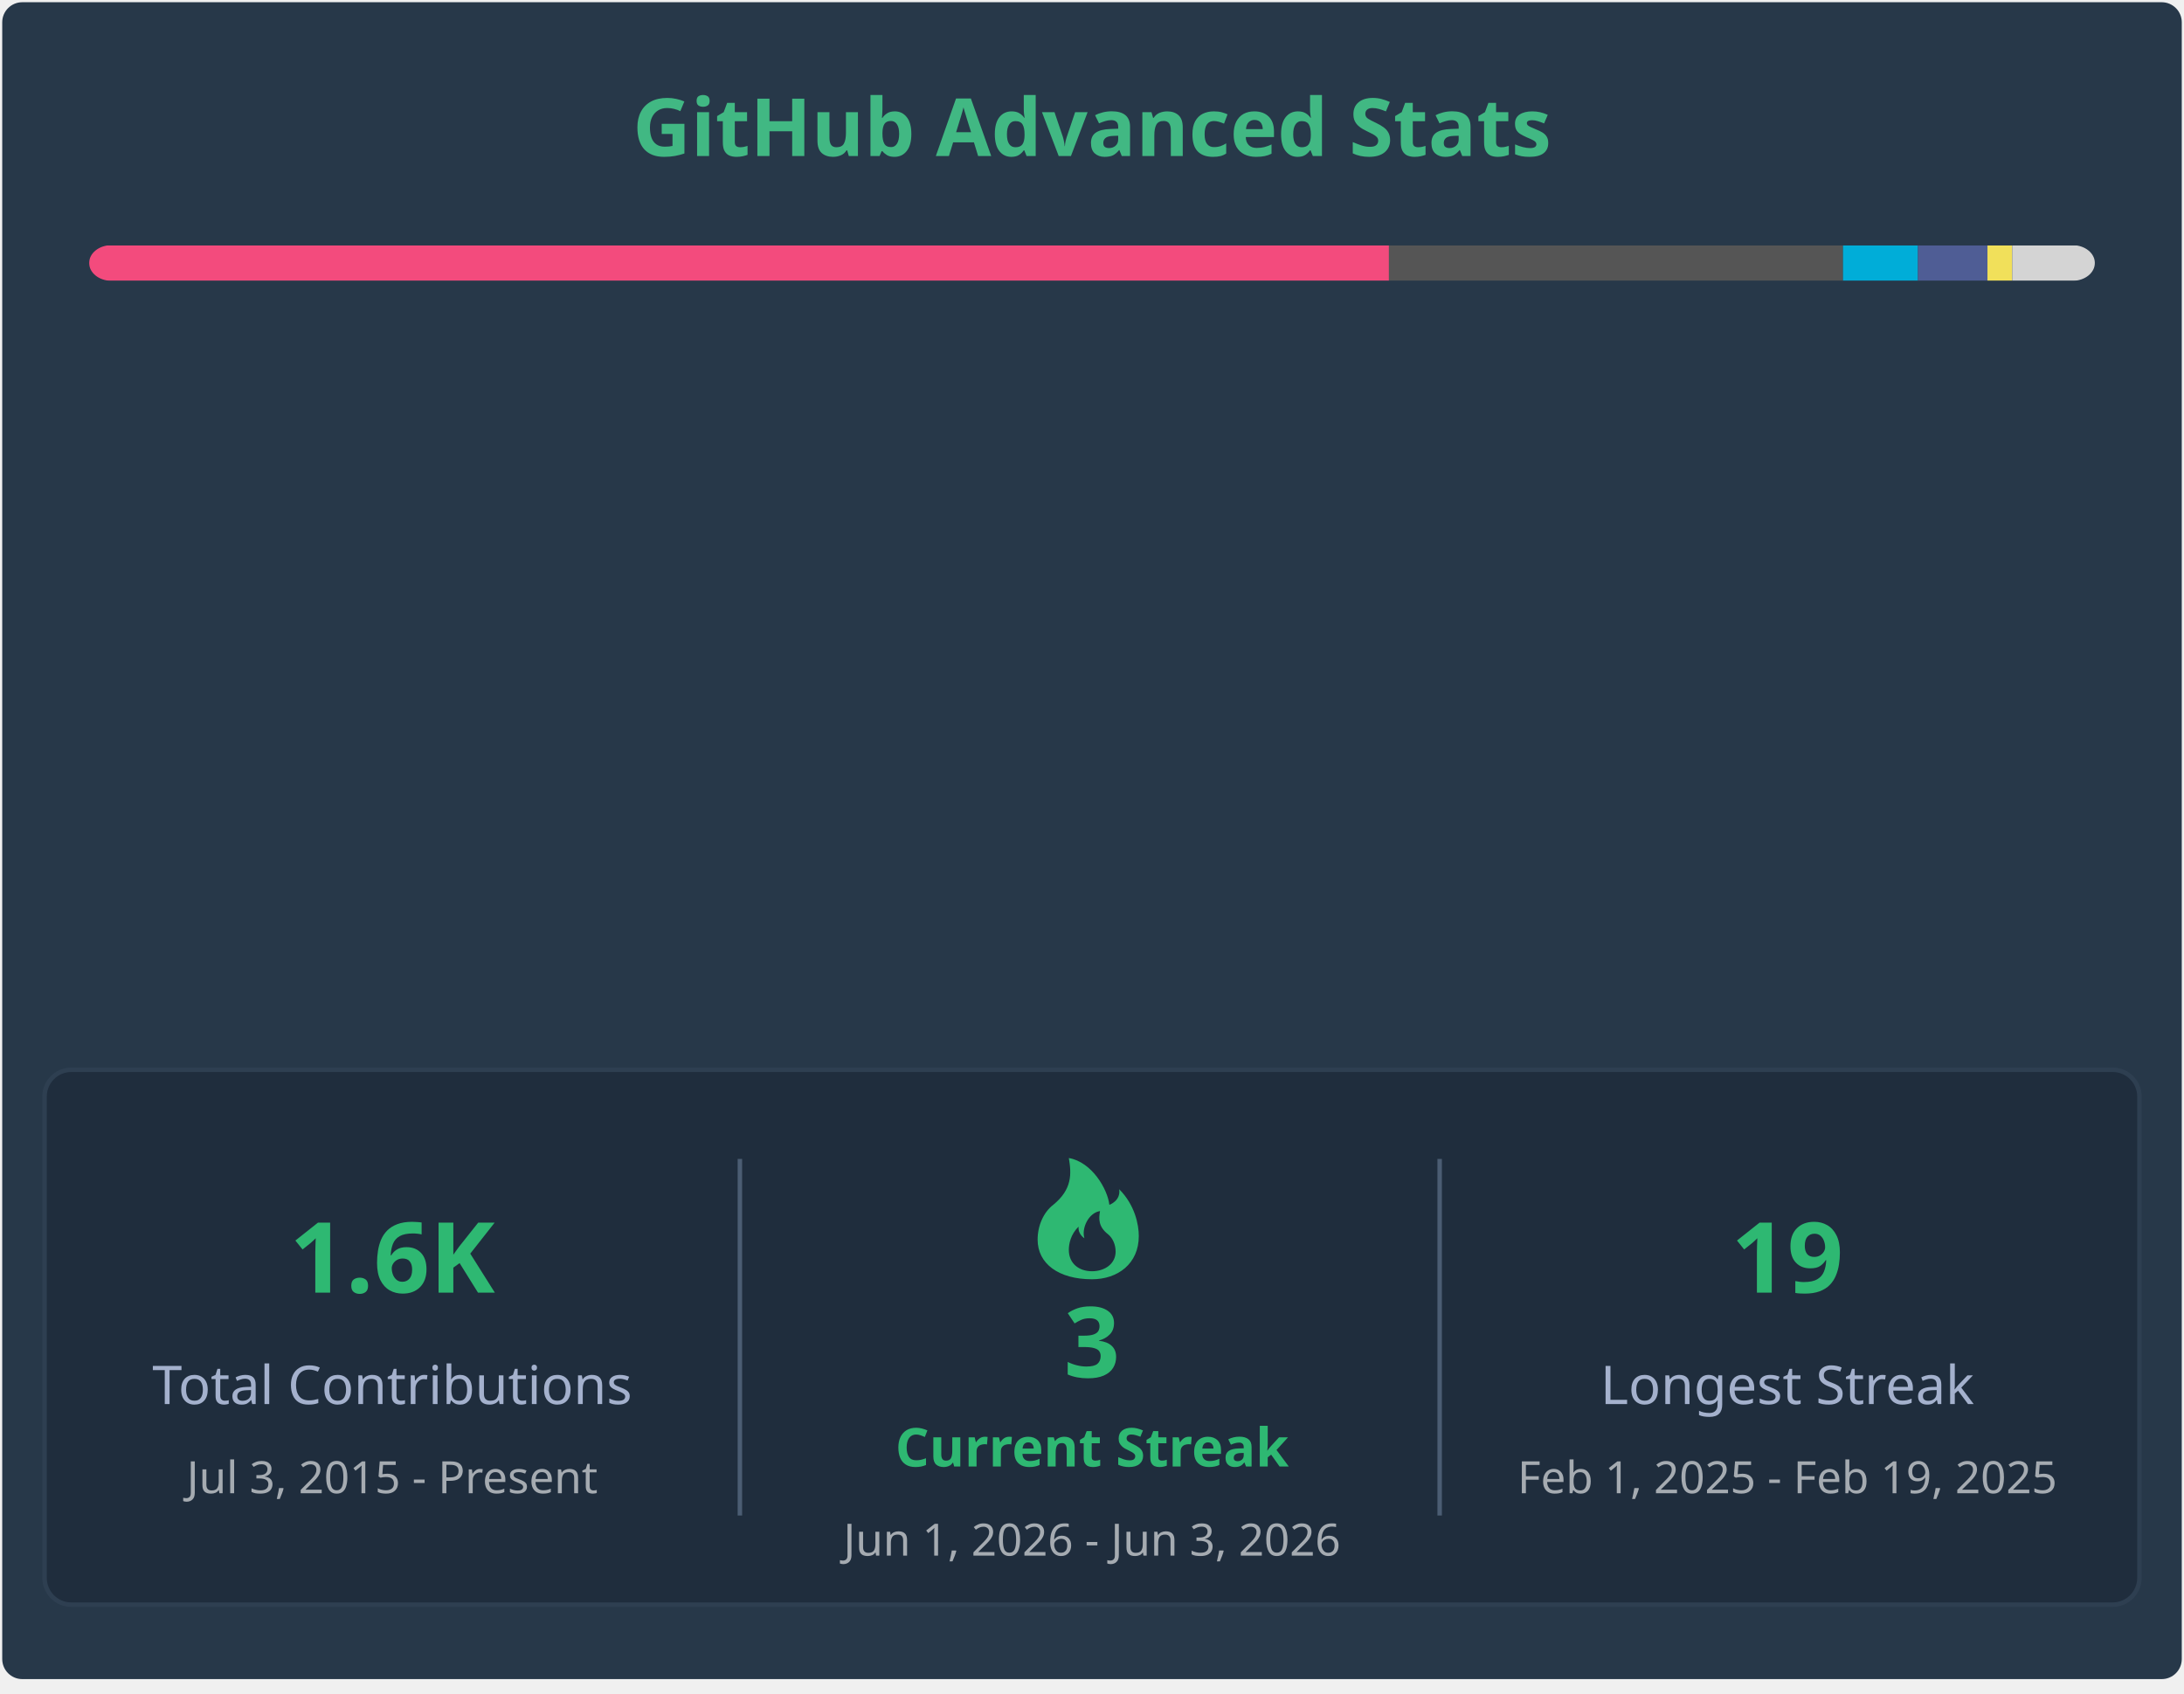
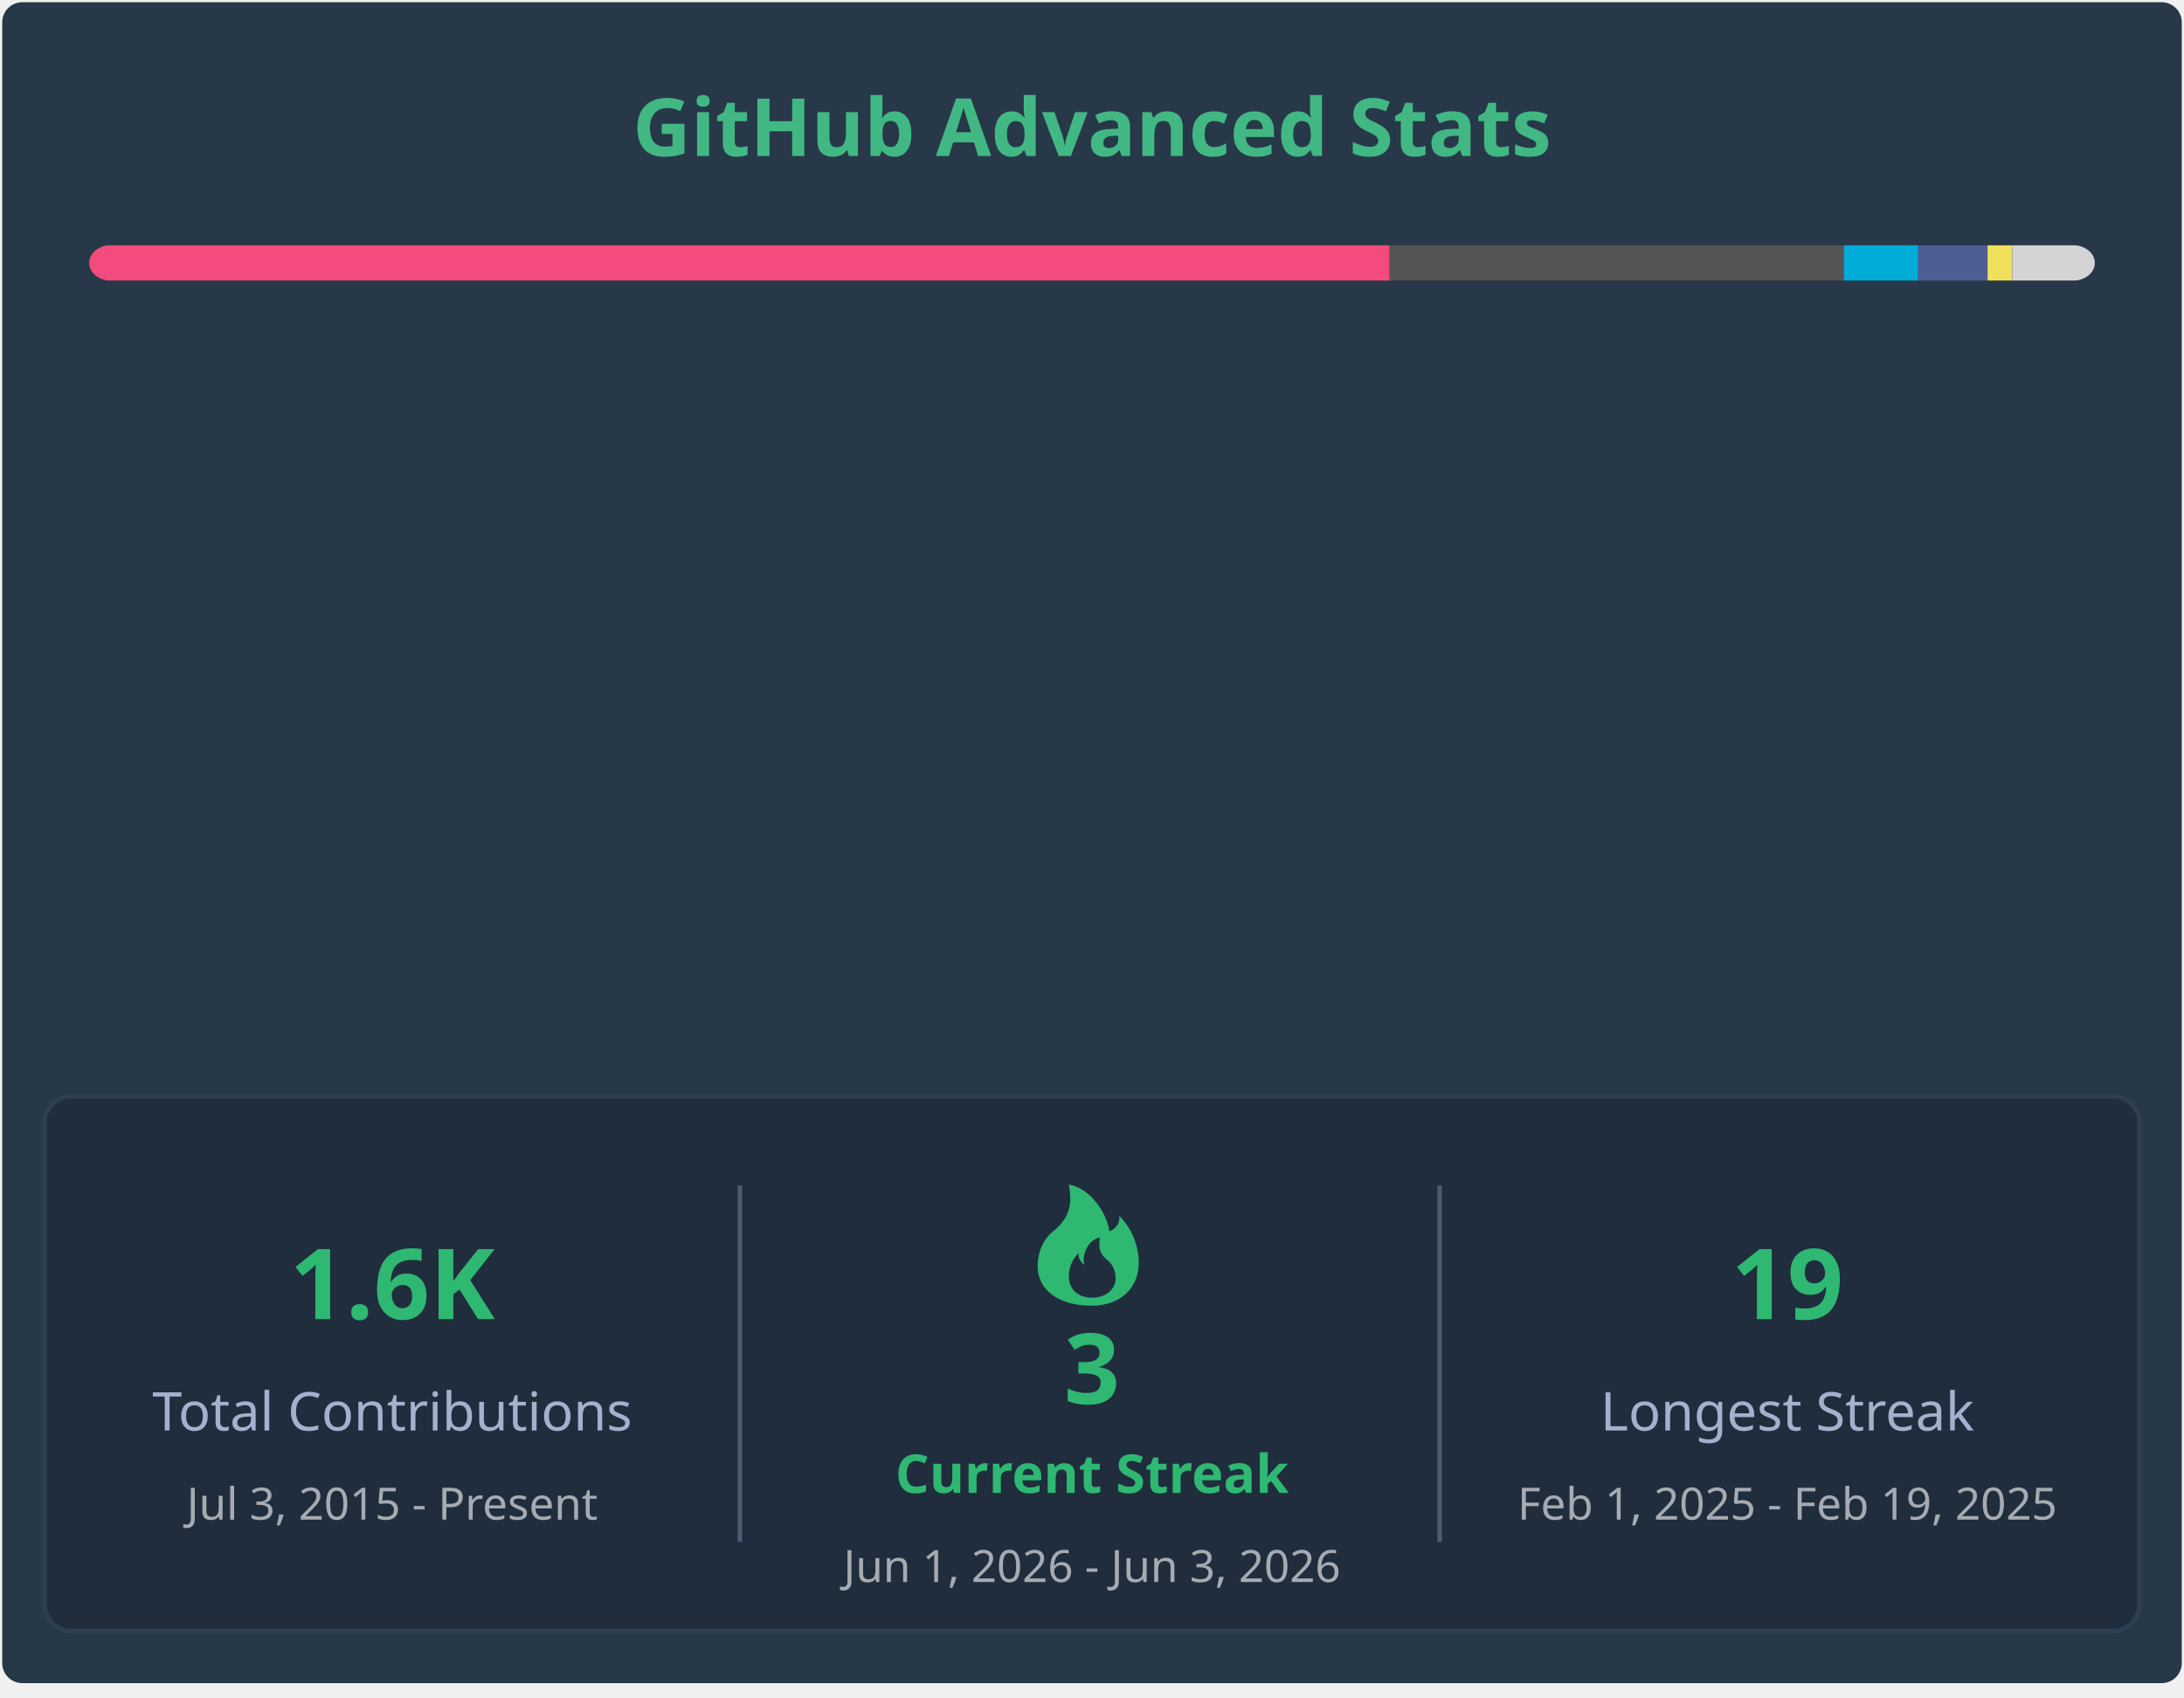
- <svg xmlns="http://www.w3.org/2000/svg" width="490" height="380" viewBox="0 0 490 380" fill="none" role="img" aria-labelledby="descId">
+ <svg xmlns="http://www.w3.org/2000/svg" width="490" height="381" viewBox="0 0 490 381" fill="none" role="img" aria-labelledby="descId">
  <style>
        .header {
            font: 600 18px 'Segoe UI', Ubuntu, Sans-Serif;
            fill: #41b883;
            animation: fadeInAnimation 0.8s ease-in-out forwards;
        }
        .stat-label {
            font: 600 12px 'Segoe UI', Ubuntu, Sans-Serif;
            fill: #fffefe;
        }
        .stat-value {
            font: 700 12px 'Segoe UI', Ubuntu, Sans-Serif;
            fill: #41b883;
        }
        .lang-name {
            font: 400 11px "Segoe UI", Ubuntu, Sans-Serif;
            fill: #fffefe;
        }
        .stagger {
            opacity: 0;
            animation: fadeInAnimation 0.3s ease-in-out forwards;
        }
        @keyframes fadeInAnimation {
            from { opacity: 0; }
            to { opacity: 1; }
        }
    </style>
  <rect x="0.5" y="0.5" rx="4.5" height="99%" stroke="#e4e2e2" width="489" fill="#273849" stroke-opacity="0" />
  <g transform="translate(245, 35)">
    <text x="0" y="0" class="header" text-anchor="middle">GitHub Advanced Stats</text>
  </g>
-   <g transform="translate(0, 55)">
-     <svg x="20">
-       <mask id="rect-mask">
-         <rect x="0" y="0" width="450" height="8" fill="white" rx="5" />
-       </mask>
-       <rect mask="url(#rect-mask)" x="0" y="0" width="291.623" height="8" fill="#f34b7d" />
-       <rect mask="url(#rect-mask)" x="291.623" y="0" width="101.874" height="8" fill="#555555" />
-       <rect mask="url(#rect-mask)" x="393.497" y="0" width="16.812" height="8" fill="#00ADD8" />
-       <rect mask="url(#rect-mask)" x="410.309" y="0" width="15.595" height="8" fill="#4F5D95" />
-       <rect mask="url(#rect-mask)" x="425.904" y="0" width="5.55" height="8" fill="#f1e05a" />
-       <rect mask="url(#rect-mask)" x="431.454" y="0" width="18.546" height="8" fill="#d4d4d4" />
-       <g transform="translate(5, 25)">
+   <g transform="translate(20, 55)">
+     <mask id="rect-mask">
+       <rect x="0" y="0" width="450" height="8" fill="white" rx="5" />
+     </mask>
+     <rect mask="url(#rect-mask)" x="0" y="0" width="291.761" height="8" fill="#f34b7d" />
+     <rect mask="url(#rect-mask)" x="291.761" y="0" width="101.923" height="8" fill="#555555" />
+     <rect mask="url(#rect-mask)" x="393.684" y="0" width="16.663" height="8" fill="#00ADD8" />
+     <rect mask="url(#rect-mask)" x="410.347" y="0" width="15.58" height="8" fill="#4F5D95" />
+     <rect mask="url(#rect-mask)" x="425.928" y="0" width="5.553" height="8" fill="#f1e05a" />
+     <rect mask="url(#rect-mask)" x="431.481" y="0" width="18.519" height="8" fill="#d4d4d4" />
+     <g transform="translate(5, 25)">
+       <g transform="translate(0, 0)">
        <g transform="translate(0, 0)">
-           <g transform="translate(0, 0)">
-             <g transform="translate(0, 0)">
-               <g class="stagger" style="animation-delay: 450ms">
-                 <circle cx="5" cy="6" r="5" fill="#f34b7d" />
-                 <text x="15" y="10" class="lang-name">
-                                         C++ 64.81%
-                                     </text>
-               </g>
-             </g>
-             <g transform="translate(0, 25)">
-               <g class="stagger" style="animation-delay: 600ms">
-                 <circle cx="5" cy="6" r="5" fill="#555555" />
-                 <text x="15" y="10" class="lang-name">
-                                         C 22.64%
-                                     </text>
-               </g>
-             </g>
-             <g transform="translate(0, 50)">
-               <g class="stagger" style="animation-delay: 750ms">
-                 <circle cx="5" cy="6" r="5" fill="#00ADD8" />
-                 <text x="15" y="10" class="lang-name">
-                                         Go 3.74%
-                                     </text>
-               </g>
-             </g>
+           <g transform="translate(0, 0)" class="stagger" style="animation-delay: 450ms">
+             <circle cx="5" cy="6" r="5" fill="#f34b7d" />
+             <text x="15" y="10" class="lang-name">C++ 64.84%</text>
          </g>
-           <g transform="translate(115, 0)">
-             <g transform="translate(0, 0)">
-               <g class="stagger" style="animation-delay: 450ms">
-                 <circle cx="5" cy="6" r="5" fill="#4F5D95" />
-                 <text x="15" y="10" class="lang-name">
-                                         PHP 3.47%
-                                     </text>
-               </g>
-             </g>
-             <g transform="translate(0, 25)">
-               <g class="stagger" style="animation-delay: 600ms">
-                 <circle cx="5" cy="6" r="5" fill="#f1e05a" />
-                 <text x="15" y="10" class="lang-name">
-                                         JavaScript 1.23%
-                                     </text>
-               </g>
-             </g>
-             <g transform="translate(0, 50)">
-               <g class="stagger" style="animation-delay: 750ms">
-                 <circle cx="5" cy="6" r="5" fill="#d4d4d4" />
-                 <text x="15" y="10" class="lang-name">
-                                         Others 4.12%
-                                     </text>
-               </g>
-             </g>
+           <g transform="translate(0, 22)" class="stagger" style="animation-delay: 550ms">
+             <circle cx="5" cy="6" r="5" fill="#555555" />
+             <text x="15" y="10" class="lang-name">C 22.65%</text>
+           </g>
+           <g transform="translate(0, 44)" class="stagger" style="animation-delay: 650ms">
+             <circle cx="5" cy="6" r="5" fill="#00ADD8" />
+             <text x="15" y="10" class="lang-name">Go 3.70%</text>
          </g>
        </g>
-         <g transform="translate(260, 2)">
-           <g transform="translate(0, 0)" class="stagger" style="animation-delay: 100ms">
-             <text x="0" y="10" class="stat-label">Total Commits:</text>
-             <text x="115" y="10" class="stat-value">426</text>
+         <g transform="translate(115, 0)">
+           <g transform="translate(0, 0)" class="stagger" style="animation-delay: 450ms">
+             <circle cx="5" cy="6" r="5" fill="#4F5D95" />
+             <text x="15" y="10" class="lang-name">PHP 3.46%</text>
          </g>
-           <g transform="translate(0, 22)" class="stagger" style="animation-delay: 200ms">
-             <text x="0" y="10" class="stat-label">Merged PRs:</text>
-             <text x="115" y="10" class="stat-value">136</text>
+           <g transform="translate(0, 22)" class="stagger" style="animation-delay: 550ms">
+             <circle cx="5" cy="6" r="5" fill="#f1e05a" />
+             <text x="15" y="10" class="lang-name">JavaScript 1.23%</text>
          </g>
-           <g transform="translate(0, 44)" class="stagger" style="animation-delay: 300ms">
-             <text x="0" y="10" class="stat-label">Code Reviews:</text>
-             <text x="115" y="10" class="stat-value">1</text>
-           </g>
-           <g transform="translate(0, 66)" class="stagger" style="animation-delay: 400ms">
-             <text x="0" y="10" class="stat-label">Total Issues:</text>
-             <text x="115" y="10" class="stat-value">107</text>
-           </g>
-           <g transform="translate(0, 88)" class="stagger" style="animation-delay: 550ms">
-             <text x="0" y="10" class="stat-label">Total Stars:</text>
-             <text x="115" y="10" class="stat-value">6</text>
-           </g>
-           <g transform="translate(0, 88)" class="stagger" style="animation-delay: 500ms">
-             <text x="0" y="10" class="stat-label">Total Stars:</text>
-             <text x="115" y="10" class="stat-value">6</text>
-           </g>
-           <g transform="translate(0, 110)" class="stagger" style="animation-delay: 600ms">
-             <text x="0" y="10" class="stat-label">Followers:</text>
-             <text x="115" y="10" class="stat-value">9</text>
-           </g>
-           <g transform="translate(0, 132)" class="stagger" style="animation-delay: 700ms">
-             <text x="0" y="10" class="stat-label">Total Repos:</text>
-             <text x="115" y="10" class="stat-value">14</text>
+           <g transform="translate(0, 44)" class="stagger" style="animation-delay: 650ms">
+             <circle cx="5" cy="6" r="5" fill="#d4d4d4" />
+             <text x="15" y="10" class="lang-name">Others 4.12%</text>
          </g>
        </g>
      </g>
-     </svg>
+       <g transform="translate(260, 2)">
+         <g transform="translate(0, 2)" class="stagger" style="animation-delay: 0ms">
+           <text x="0" y="10" class="stat-label">Total Commits:</text>
+           <text x="115" y="10" class="stat-value">432</text>
+         </g>
+         <g transform="translate(0, 24)" class="stagger" style="animation-delay: 100ms">
+           <text x="0" y="10" class="stat-label">Merged PRs:</text>
+           <text x="115" y="10" class="stat-value">136</text>
+         </g>
+         <g transform="translate(0, 46)" class="stagger" style="animation-delay: 200ms">
+           <text x="0" y="10" class="stat-label">Code Reviews:</text>
+           <text x="115" y="10" class="stat-value">1</text>
+         </g>
+         <g transform="translate(0, 68)" class="stagger" style="animation-delay: 300ms">
+           <text x="0" y="10" class="stat-label">Total Issues:</text>
+           <text x="115" y="10" class="stat-value">107</text>
+         </g>
+         <g transform="translate(0, 90)" class="stagger" style="animation-delay: 400ms">
+           <text x="0" y="10" class="stat-label">Total Stars:</text>
+           <text x="115" y="10" class="stat-value">6</text>
+         </g>
+         <g transform="translate(0, 112)" class="stagger" style="animation-delay: 500ms">
+           <text x="0" y="10" class="stat-label">Total Repositories:</text>
+           <text x="115" y="10" class="stat-value">14</text>
+         </g>
+         <g transform="translate(0, 134)" class="stagger" style="animation-delay: 600ms">
+           <text x="0" y="10" class="stat-label">Followers:</text>
+           <text x="115" y="10" class="stat-value">9</text>
+         </g>
+       </g>
+     </g>
  </g>
-   <g transform="translate(10, 240)">
+   <g transform="translate(10, 246)">
    <rect width="470" height="120" rx="6" fill="#1f2d3d" stroke="#2e3f51" stroke-width="1" />
    <g transform="translate(0, 20)">
      <text x="78" y="30" fill="#2eb872" font-family="Segoe UI, Ubuntu, sans-serif" font-weight="bold" font-size="22px" text-anchor="middle">
                1.6K
            </text>
      <text x="78" y="55" fill="#a4b1cd" font-family="Segoe UI, Ubuntu, sans-serif" font-size="12px" text-anchor="middle">
                Total Contributions
            </text>
      <text x="78" y="75" fill="#ffffff" opacity="0.6" font-family="Segoe UI, Ubuntu, sans-serif" font-size="10px" text-anchor="middle">
                Jul  3, 2015 - Present
            </text>
    </g>
    <line x1="156" y1="20" x2="156" y2="100" stroke="#4b5d73" stroke-width="1" />
    <g transform="translate(156, 15)">
      <path d="M79,32 C84.8,32 89.5,28.5 89.5,22.3 C89.5,19.7 88.6,15.3 85.1,11.8 C85.5,14.4 82.9,15.3 82.9,15.3 C82.5,11.8 79,5.7 73.8,4.8 C74.4,8.3 74.6,11.8 70.3,15.3 C68.1,17 66.8,20 66.8,23.1 C66.8,28.5 71.5,32 79,32 M79,30.2 C76.1,30.2 73.8,28.5 73.8,25.4 C73.8,24.1 74.2,21.9 76,20.2 C75.8,21.9 77.3,22.8 77.3,22.8 C76.6,20.6 78.2,17.1 80.8,16.7 C80.5,18.4 80.4,20.2 82.6,21.9 C83.7,22.8 84.3,24.3 84.3,25.8 C84.3,28.5 81.9,30.2 79,30.2" fill="#2eb872" />
      <text x="79" y="54" fill="#2eb872" font-family="Segoe UI, Ubuntu, sans-serif" font-weight="bold" font-size="22px" text-anchor="middle">
                3
            </text>
      <text x="79" y="74" fill="#2eb872" font-family="Segoe UI, Ubuntu, sans-serif" font-weight="bold" font-size="12px" text-anchor="middle">
                Current Streak
            </text>
      <text x="79" y="94" fill="#ffffff" opacity="0.6" font-family="Segoe UI, Ubuntu, sans-serif" font-size="10px" text-anchor="middle">
                Jun  1, 2026 - Jun  3, 2026
            </text>
    </g>
    <line x1="313" y1="20" x2="313" y2="100" stroke="#4b5d73" stroke-width="1" />
    <g transform="translate(313, 20)">
      <text x="78" y="30" fill="#2eb872" font-family="Segoe UI, Ubuntu, sans-serif" font-weight="bold" font-size="22px" text-anchor="middle">
                19
            </text>
      <text x="78" y="55" fill="#a4b1cd" font-family="Segoe UI, Ubuntu, sans-serif" font-size="12px" text-anchor="middle">
                Longest Streak
            </text>
      <text x="78" y="75" fill="#ffffff" opacity="0.6" font-family="Segoe UI, Ubuntu, sans-serif" font-size="10px" text-anchor="middle">
                Feb  1, 2025 - Feb 19, 2025
            </text>
    </g>
  </g>
</svg>
